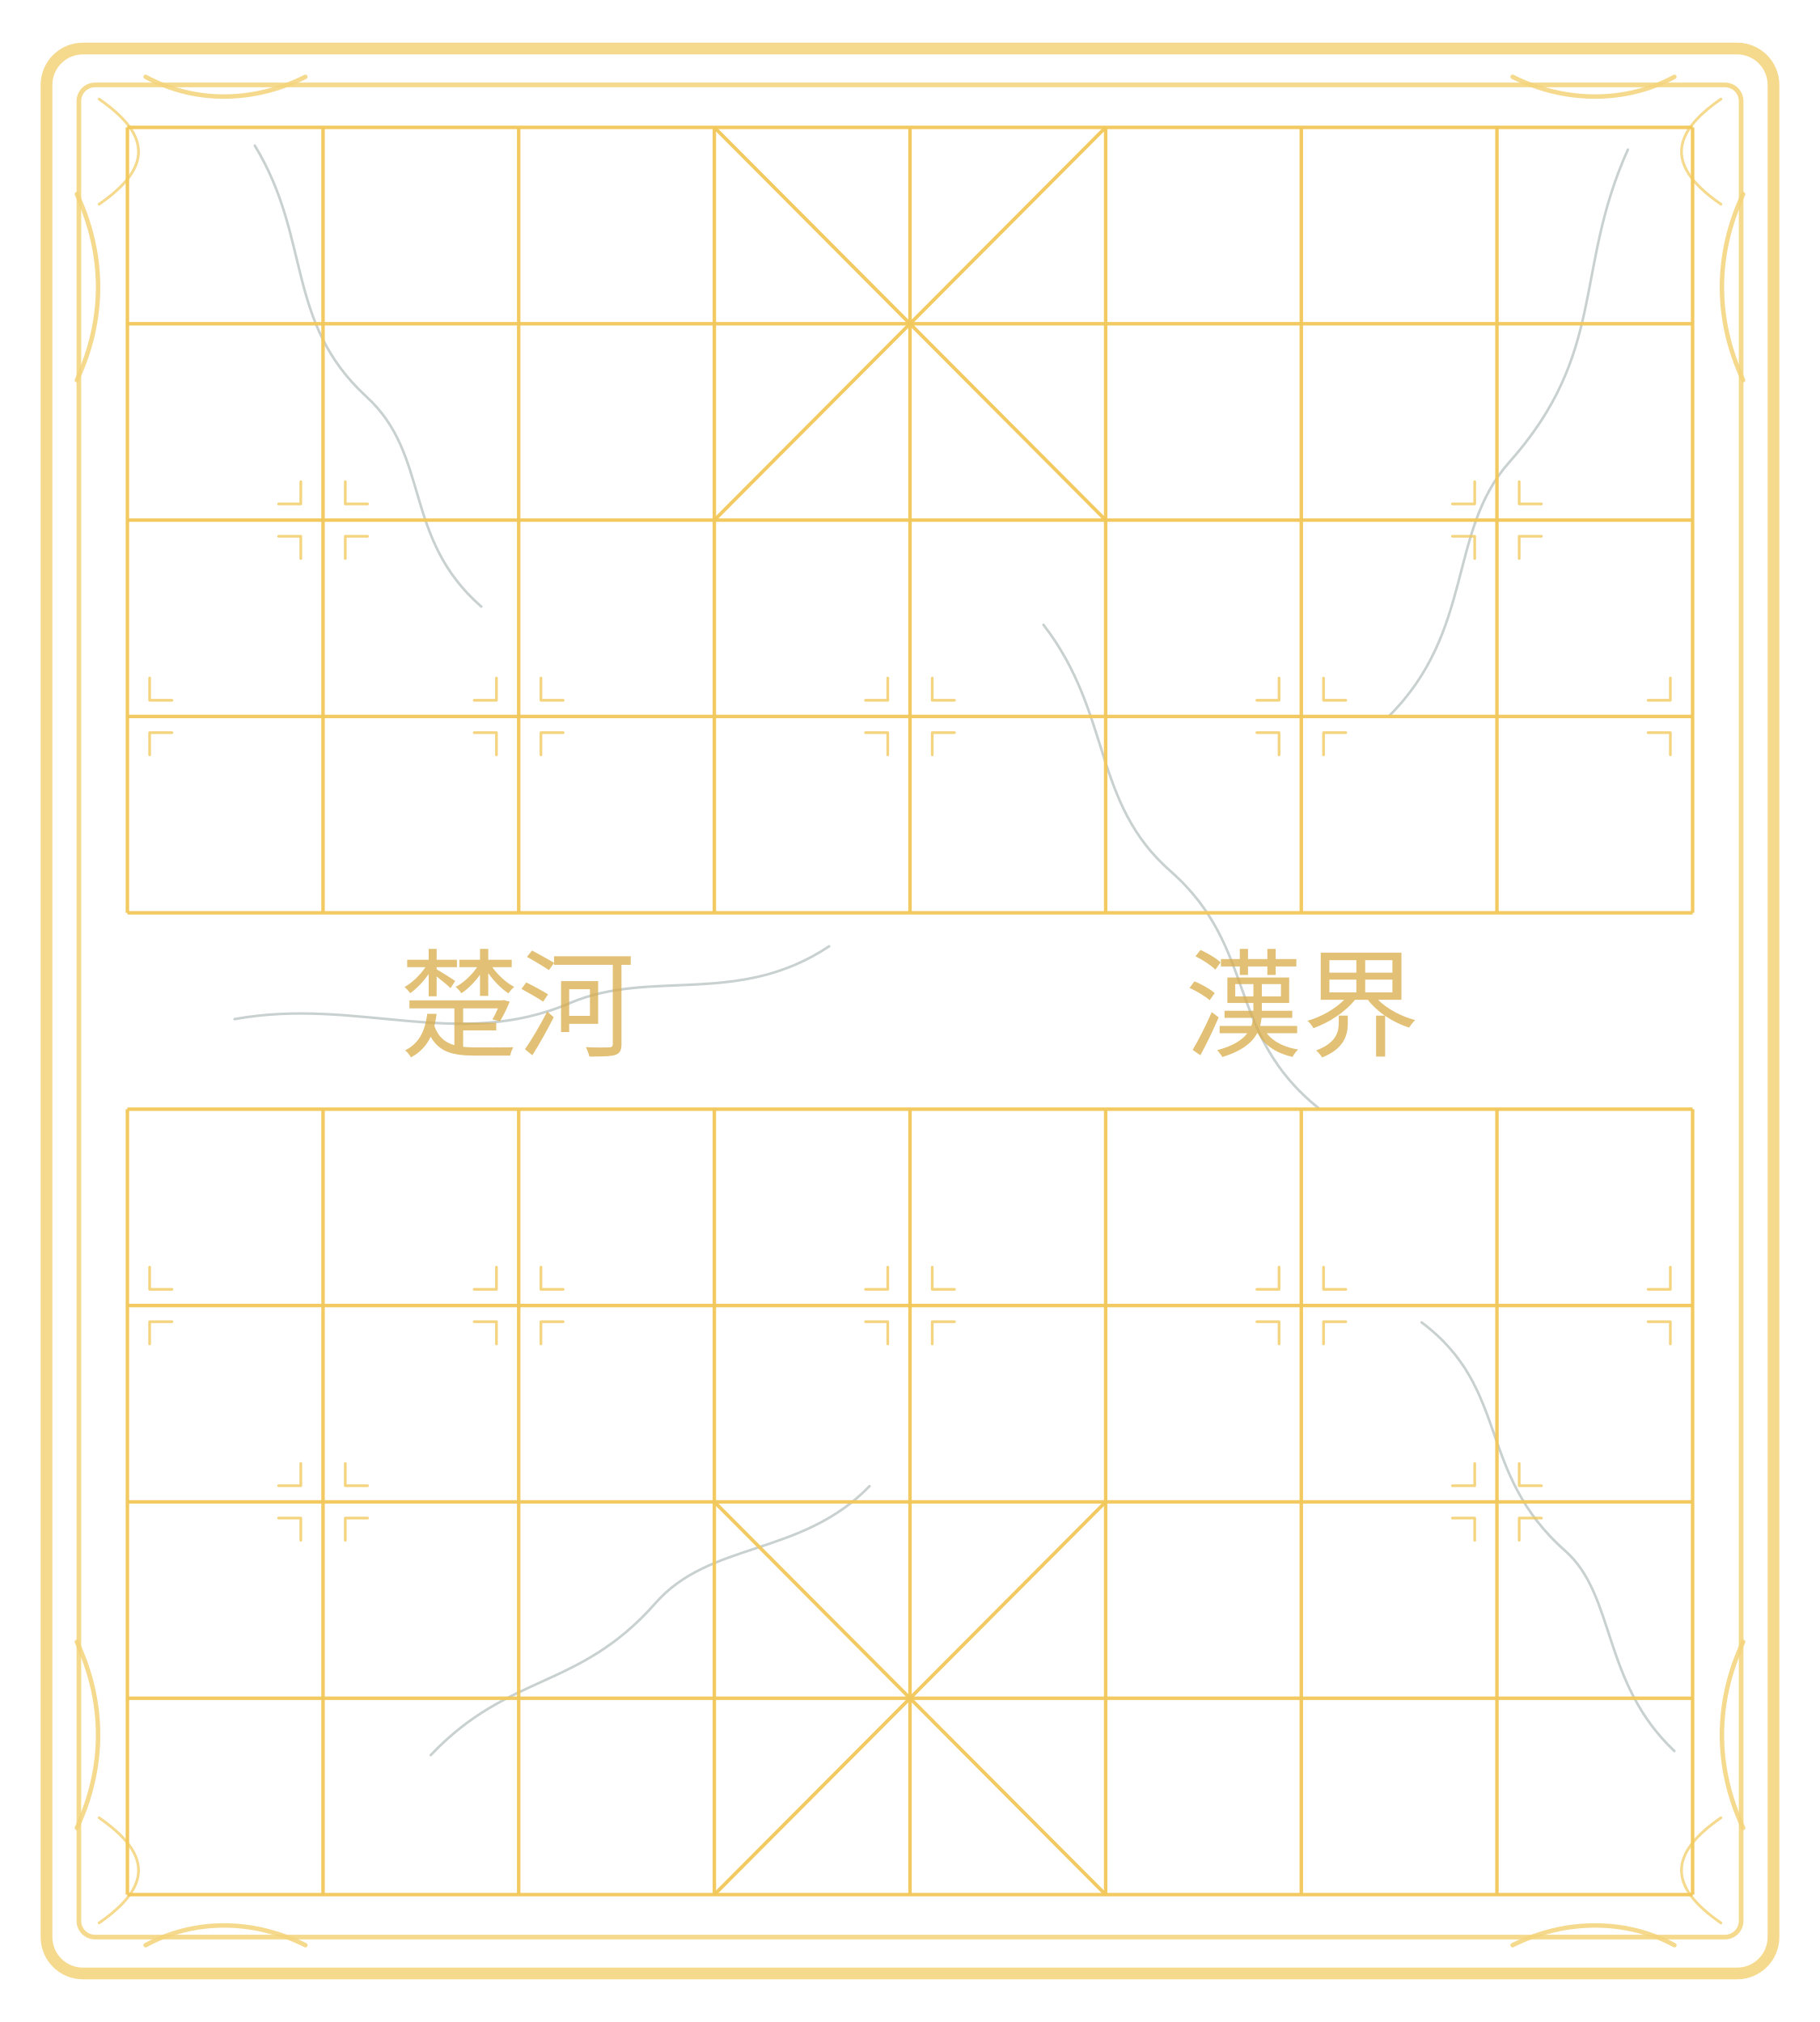
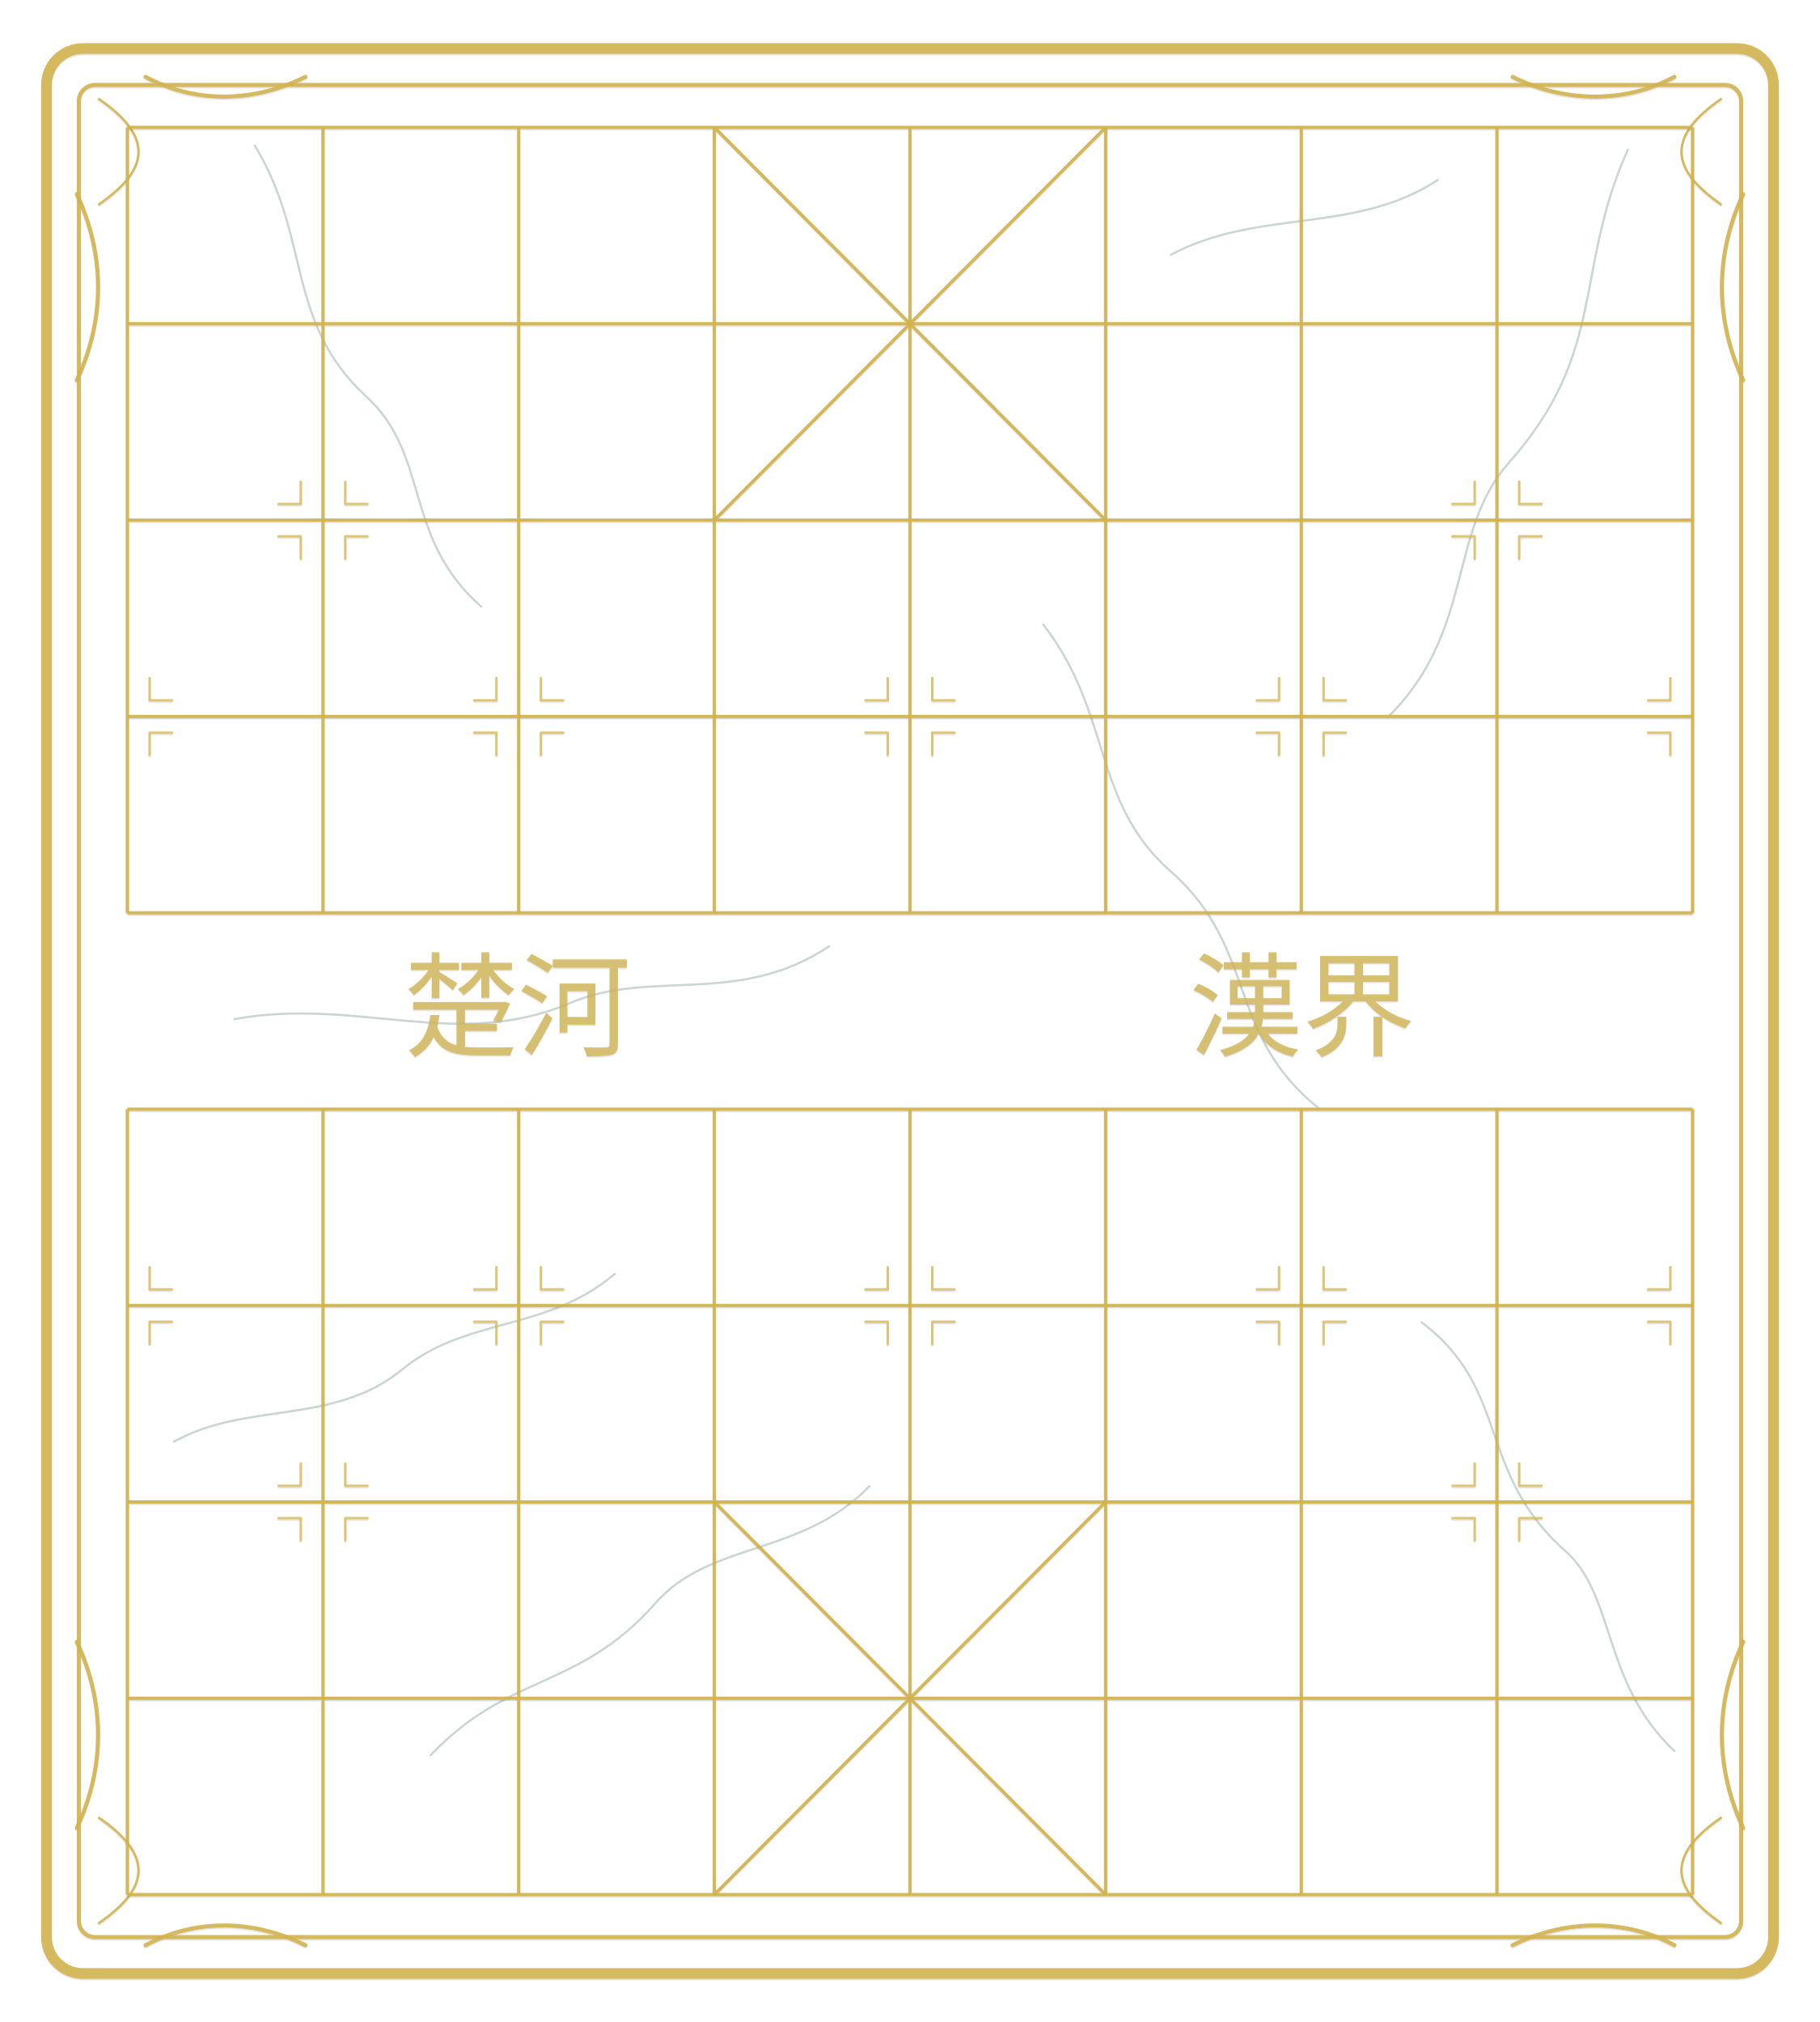
<svg xmlns="http://www.w3.org/2000/svg" viewBox="0 0 900 1000" fill="none">
  <defs>
    <g id="pointMark" fill="none" stroke-linecap="round" stroke-linejoin="round">
      <path d="M-22 -8H-11V-19 M22 -8H11V-19 M-22 8H-11V19 M22 8H11V19" />
    </g>
    <g id="pointMarkLeftEdge" fill="none" stroke-linecap="round" stroke-linejoin="round">
      <path d="M22 -8H11V-19 M22 8H11V19" />
    </g>
    <g id="pointMarkRightEdge" fill="none" stroke-linecap="round" stroke-linejoin="round">
      <path d="M-22 -8H-11V-19 M-22 8H-11V19" />
    </g>
+     <filter id="softInk" x="-4%" y="-4%" width="108%" height="108%">
+       <feDropShadow dx="0" dy="0.55" stdDeviation="0.35" flood-color="#000000" flood-opacity="0.18" />
+     </filter>
  </defs>
  <rect width="900" height="1000" fill="transparent" />
-   <g stroke="#f4d37b" stroke-opacity="0.86" fill="none" stroke-linejoin="round">
-     <rect x="23" y="24" width="854" height="952" rx="18" stroke-width="5.8" />
-     <rect x="39" y="42" width="822" height="916" rx="8" stroke-width="2.3" />
-     <path d="M72 38C96 51 125 51 151 38M748 38C774 51 804 51 828 38M72 962C96 949 125 949 151 962M748 962C774 949 804 949 828 962" stroke-width="2.2" stroke-linecap="round" />
-     <path d="M38 96C52 126 52 158 38 188M862 96C848 126 848 158 862 188M38 812C52 842 52 874 38 904M862 812C848 842 848 874 862 904" stroke-width="2.2" stroke-linecap="round" />
-     <path d="M49 49C75 67 75 83 49 101M851 49C825 67 825 83 851 101M49 951C75 933 75 917 49 899M851 951C825 933 825 917 851 899" stroke-width="1.35" stroke-linecap="round" />
+   <g stroke="#d2b24f" stroke-opacity="0.88" fill="none" stroke-linejoin="round" filter="url(#softInk)">
+     <rect x="23" y="24" width="854" height="952" rx="18" stroke-width="5.3" />
+     <rect x="39" y="42" width="822" height="916" rx="8" stroke-width="2.05" />
+     <path d="M72 38C96 51 125 51 151 38M748 38C774 51 804 51 828 38M72 962C96 949 125 949 151 962M748 962C774 949 804 949 828 962" stroke-width="2.0" stroke-linecap="round" />
+     <path d="M38 96C52 126 52 158 38 188M862 96C848 126 848 158 862 188M38 812C52 842 52 874 38 904M862 812C848 842 848 874 862 904" stroke-width="2.0" stroke-linecap="round" />
+     <path d="M49 49C75 67 75 83 49 101M851 49C825 67 825 83 851 101M49 951C75 933 75 917 49 899M851 951C825 933 825 917 851 899" stroke-width="1.18" stroke-linecap="round" />
  </g>
-   <g stroke="#082f2b" stroke-opacity="0.22" stroke-width="1.25" fill="none" stroke-linecap="round" stroke-linejoin="round">
+   <g stroke="#1b4b36" stroke-opacity="0.23" stroke-width="1.08" fill="none" stroke-linecap="round" stroke-linejoin="round">
    <path d="M126 72C154 118 141 159 181 196C213 225 199 266 238 300" />
    <path d="M805 74C778 134 795 174 746 229C716 263 729 312 687 354" />
    <path d="M116 504C177 493 226 520 282 496C322 479 365 498 410 468" />
    <path d="M516 309C550 353 540 397 579 431C622 469 606 511 652 548" />
    <path d="M703 654C747 687 730 728 774 767C799 789 792 832 828 866" />
    <path d="M213 868C252 827 286 836 324 793C351 762 396 770 430 735" />
+     <path d="M86 713C122 693 164 705 198 678C230 651 270 659 304 630" />
+     <path d="M579 126C622 103 670 116 711 89" />
  </g>
-   <g stroke="#f1c85b" stroke-opacity="0.96" stroke-width="1.72" stroke-linecap="butt">
+   <g stroke="#d2b24f" stroke-opacity="0.92" stroke-width="1.62" stroke-linecap="butt" filter="url(#softInk)">
    <path d="M63 63V451.444M63 548.556V937M159.75 63V451.444M159.75 548.556V937M256.5 63V451.444M256.5 548.556V937M353.25 63V451.444M353.25 548.556V937M450 63V451.444M450 548.556V937M546.75 63V451.444M546.75 548.556V937M643.5 63V451.444M643.5 548.556V937M740.25 63V451.444M740.25 548.556V937M837 63V451.444M837 548.556V937" />
    <path d="M63 63H837M63 160.111H837M63 257.222H837M63 354.333H837M63 451.444H837M63 548.556H837M63 645.667H837M63 742.778H837M63 839.889H837M63 937H837" />
    <path d="M353.25 63L546.75 257.222M546.75 63L353.25 257.222M353.25 742.778L546.75 937M546.75 742.778L353.25 937" />
  </g>
-   <g stroke="#f1c85b" stroke-opacity="0.78" stroke-width="1.34">
+   <g stroke="#d8bc5d" stroke-opacity="0.82" stroke-width="1.2" filter="url(#softInk)">
    <use href="#pointMark" transform="translate(159.75 257.222)" />
    <use href="#pointMark" transform="translate(740.25 257.222)" />
    <use href="#pointMark" transform="translate(159.75 742.778)" />
    <use href="#pointMark" transform="translate(740.25 742.778)" />
    <use href="#pointMarkLeftEdge" transform="translate(63 354.333)" />
    <use href="#pointMark" transform="translate(256.5 354.333)" />
    <use href="#pointMark" transform="translate(450 354.333)" />
    <use href="#pointMark" transform="translate(643.5 354.333)" />
    <use href="#pointMarkRightEdge" transform="translate(837 354.333)" />
    <use href="#pointMarkLeftEdge" transform="translate(63 645.667)" />
    <use href="#pointMark" transform="translate(256.5 645.667)" />
    <use href="#pointMark" transform="translate(450 645.667)" />
    <use href="#pointMark" transform="translate(643.5 645.667)" />
    <use href="#pointMarkRightEdge" transform="translate(837 645.667)" />
  </g>
-   <g fill="#d9ad4a" fill-opacity="0.76" font-family="KaiTi, STKaiti, SimSun, serif" font-size="58" text-anchor="middle">
+   <g fill="#d0b45b" fill-opacity="0.82" font-family="KaiTi, STKaiti, SimSun, serif" font-size="56" text-anchor="middle" filter="url(#softInk)">
    <text x="256" y="518">楚河</text>
    <text x="644" y="518">漢界</text>
  </g>
</svg>
